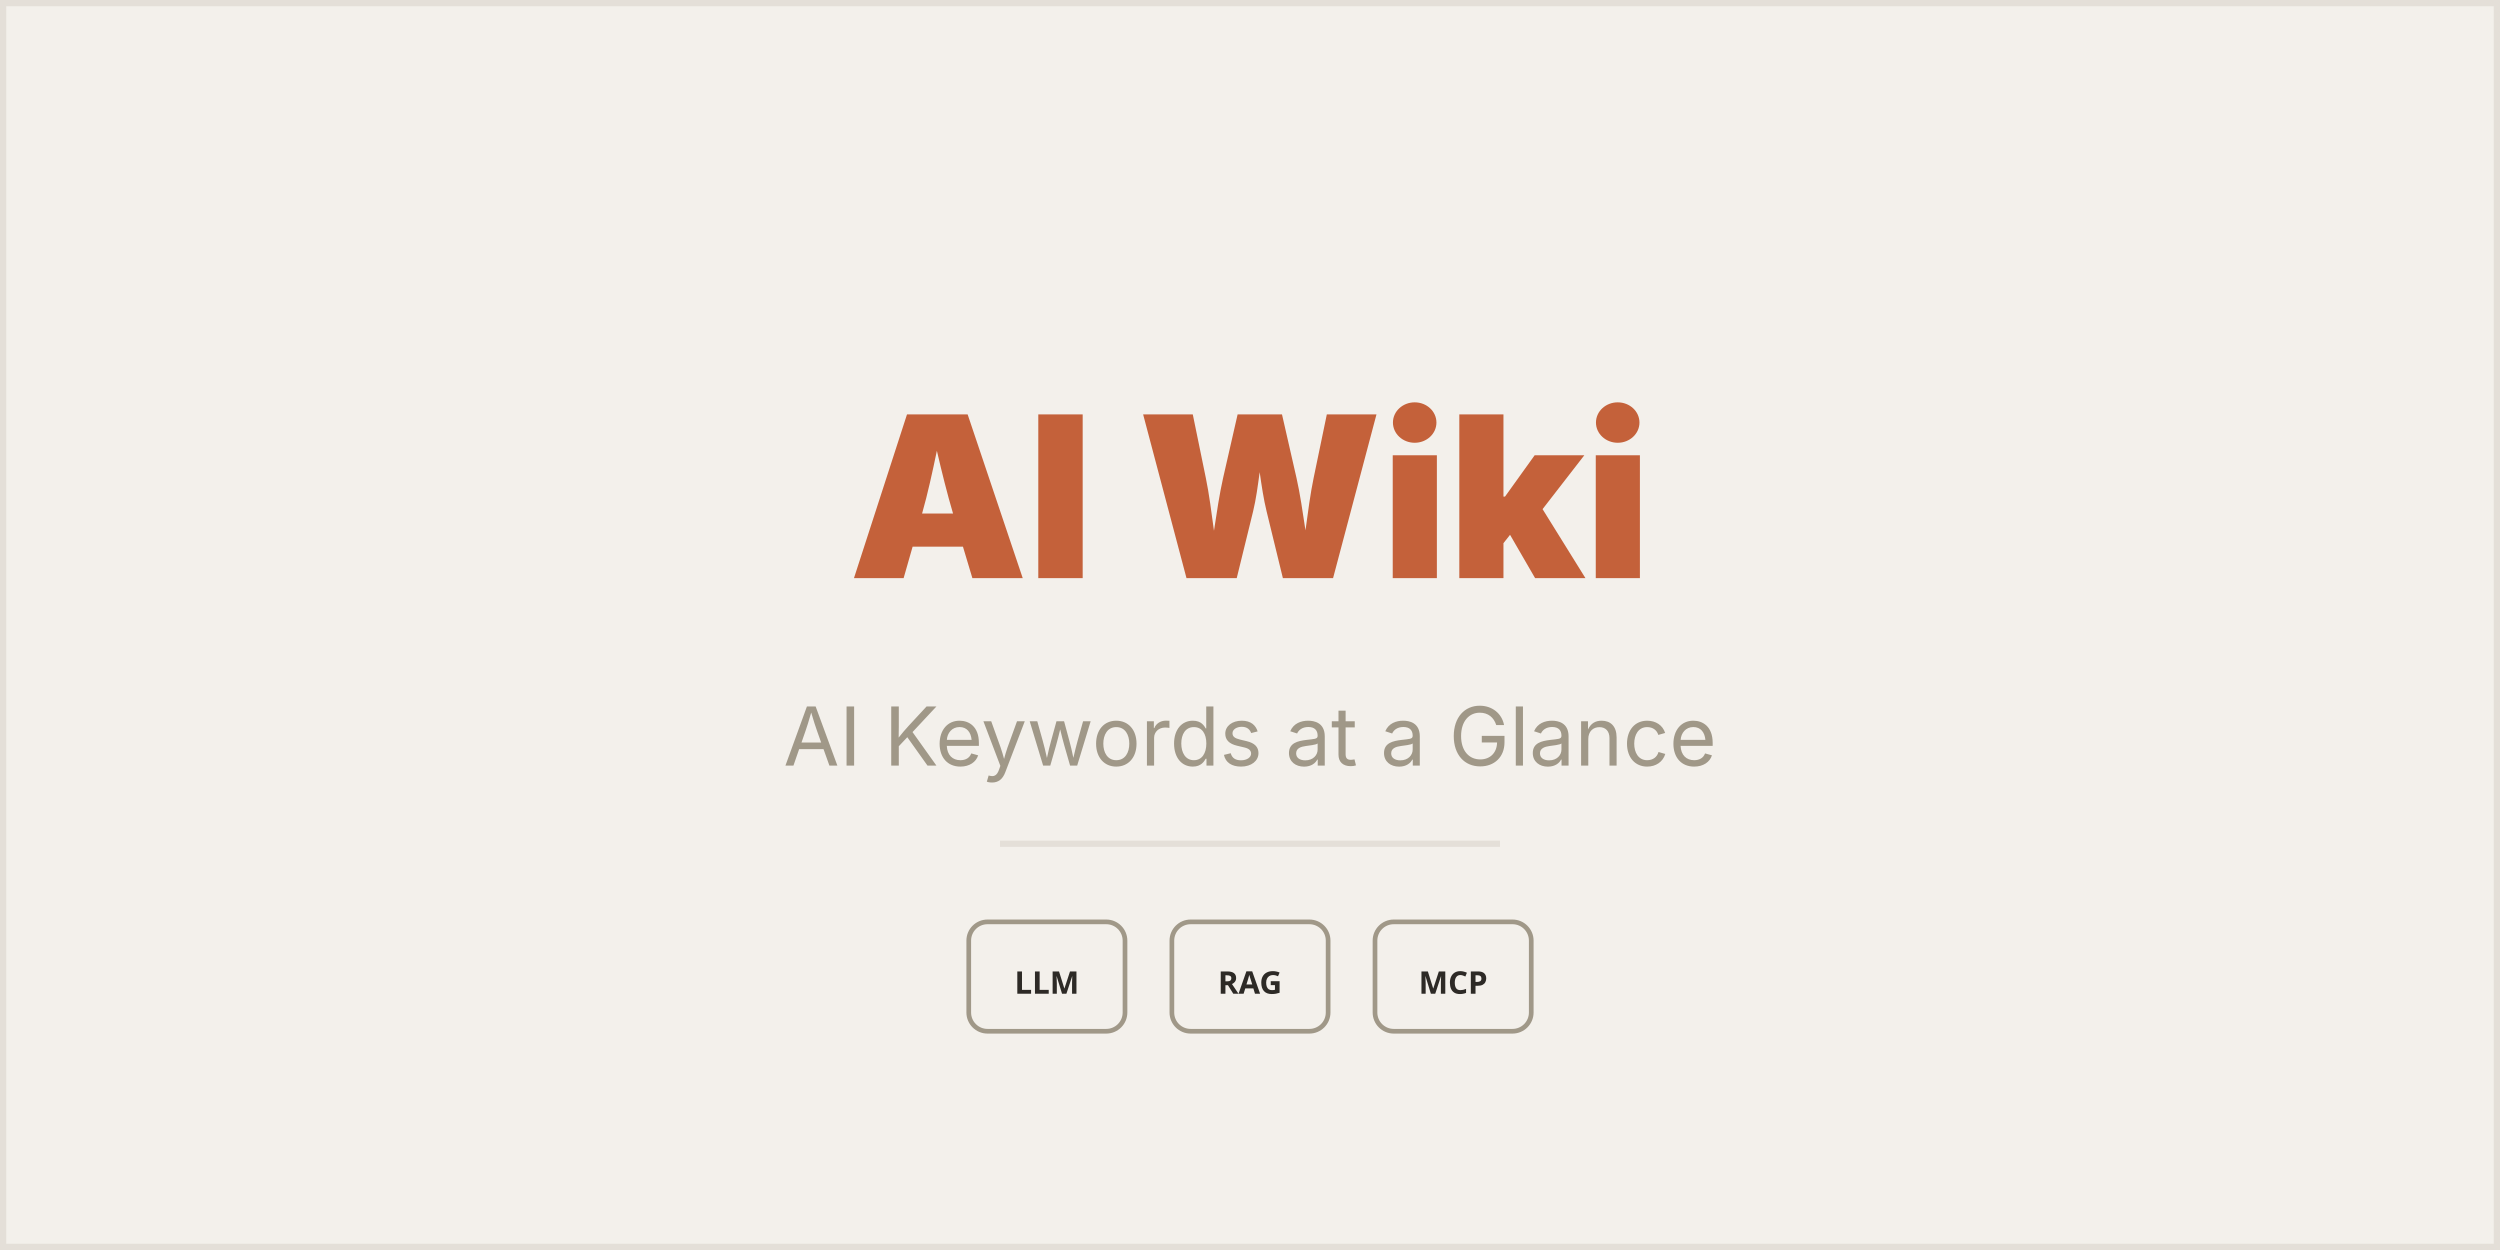
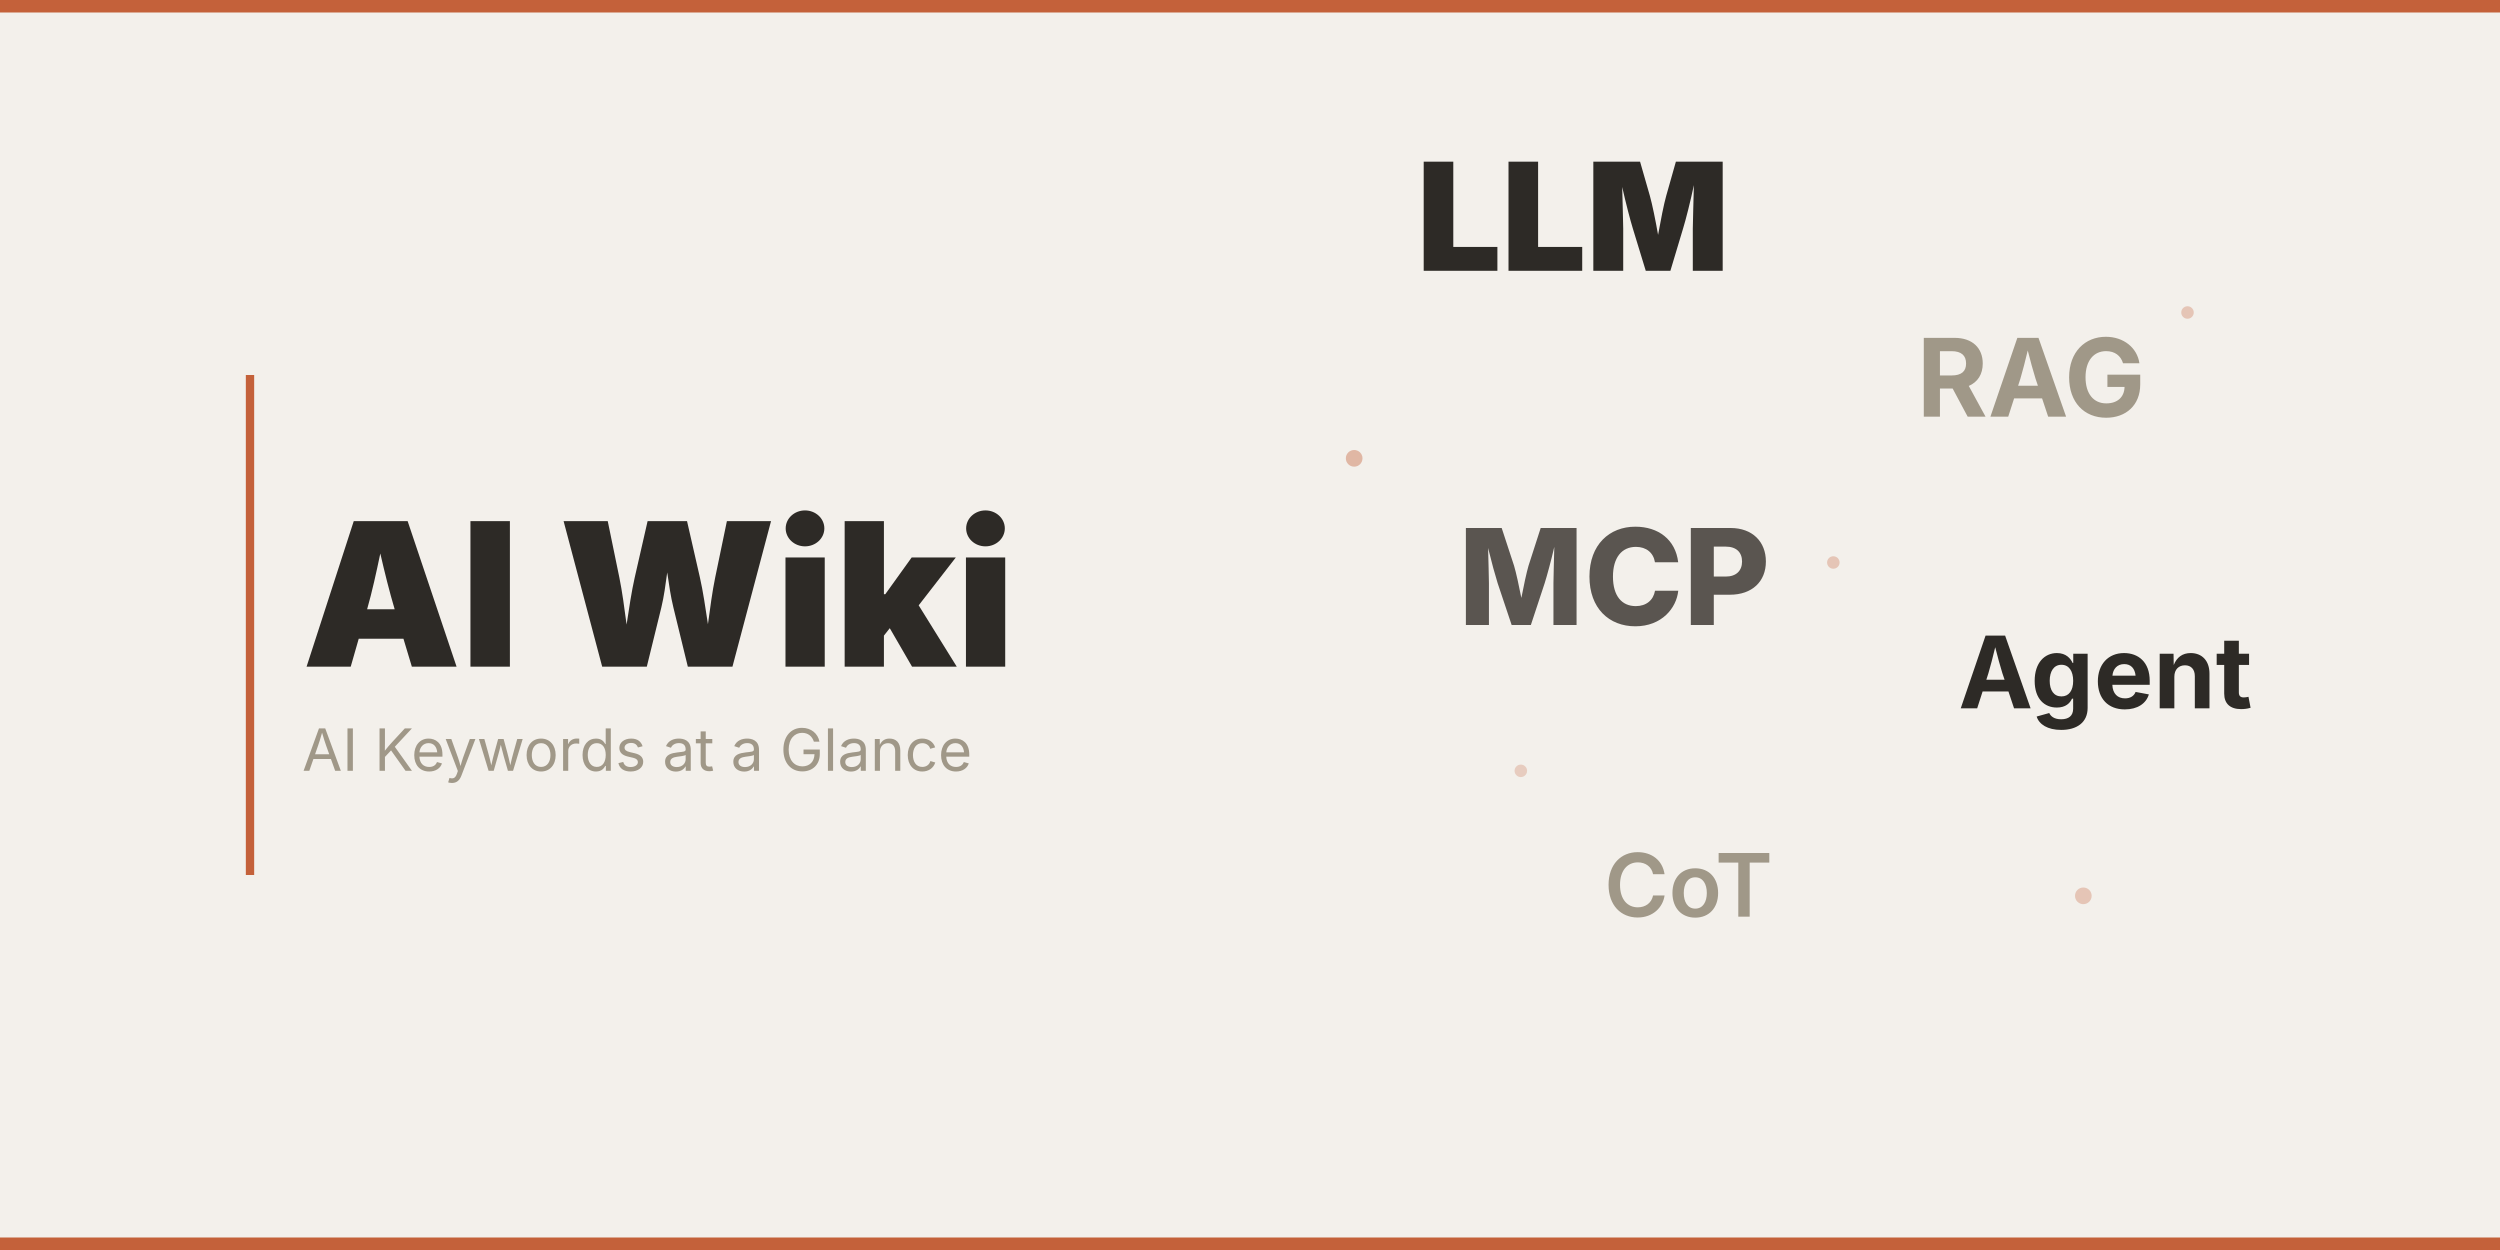
- <svg xmlns="http://www.w3.org/2000/svg" viewBox="0 0 800 400">
-   <rect width="800" height="400" fill="#F3F0EB" />
-   <rect x="1" y="1" width="798" height="398" rx="0" fill="none" stroke="#e4dfd8" stroke-width="2" />
-   <text x="400" y="185" font-family="system-ui,-apple-system,sans-serif" font-size="72" font-weight="900" fill="#C4613A" text-anchor="middle">AI Wiki</text>
-   <text x="400" y="245" font-family="system-ui,-apple-system,sans-serif" font-size="26" fill="#a09888" text-anchor="middle">AI Keywords at a Glance</text>
-   <line x1="320" y1="270" x2="480" y2="270" stroke="#e4dfd8" stroke-width="2" />
-   <g transform="translate(310, 295)" fill="none" stroke="#a09888" stroke-width="1.5">
-     <rect width="50" height="35" rx="6" />
-     <text x="25" y="23" font-family="system-ui,sans-serif" font-size="10" font-weight="700" fill="#2d2a26" text-anchor="middle" stroke="none">LLM</text>
-   </g>
-   <g transform="translate(375, 295)" fill="none" stroke="#a09888" stroke-width="1.5">
-     <rect width="50" height="35" rx="6" />
-     <text x="25" y="23" font-family="system-ui,sans-serif" font-size="10" font-weight="700" fill="#2d2a26" text-anchor="middle" stroke="none">RAG</text>
-   </g>
-   <g transform="translate(440, 295)" fill="none" stroke="#a09888" stroke-width="1.5">
-     <rect width="50" height="35" rx="6" />
-     <text x="25" y="23" font-family="system-ui,sans-serif" font-size="10" font-weight="700" fill="#2d2a26" text-anchor="middle" stroke="none">MCP</text>
-   </g>
+ <svg xmlns="http://www.w3.org/2000/svg" viewBox="0 0 1200 600">
+   <rect width="1200" height="600" fill="#F3F0EB" />
+   <rect x="0" y="0" width="1200" height="6" fill="#C4613A" />
+   <rect x="0" y="594" width="1200" height="6" fill="#C4613A" />
+   <line x1="120" y1="180" x2="120" y2="420" stroke="#C4613A" stroke-width="4" />
+   <text x="145" y="320" font-family="system-ui,-apple-system,sans-serif" font-size="96" font-weight="900" fill="#2d2a26">AI Wiki</text>
+   <text x="145" y="370" font-family="system-ui,-apple-system,sans-serif" font-size="28" fill="#a09888">AI Keywords at a Glance</text>
+   <text x="680" y="130" font-family="system-ui,-apple-system,sans-serif" font-size="72" font-weight="900" fill="#2d2a26">LLM</text>
+   <text x="920" y="200" font-family="system-ui,-apple-system,sans-serif" font-size="52" font-weight="700" fill="#a09888">RAG</text>
+   <text x="700" y="300" font-family="system-ui,-apple-system,sans-serif" font-size="64" font-weight="800" fill="#5a5550">MCP</text>
+   <text x="940" y="340" font-family="system-ui,-apple-system,sans-serif" font-size="48" font-weight="700" fill="#2d2a26">Agent</text>
+   <text x="770" y="440" font-family="system-ui,-apple-system,sans-serif" font-size="42" font-weight="600" fill="#a09888">CoT</text>
+   <circle cx="650" cy="220" r="4" fill="#C4613A" opacity="0.4" />
+   <circle cx="880" cy="270" r="3" fill="#C4613A" opacity="0.3" />
+   <circle cx="1050" cy="150" r="3" fill="#C4613A" opacity="0.3" />
+   <circle cx="730" cy="370" r="3" fill="#C4613A" opacity="0.25" />
+   <circle cx="1000" cy="430" r="4" fill="#C4613A" opacity="0.3" />
</svg>
